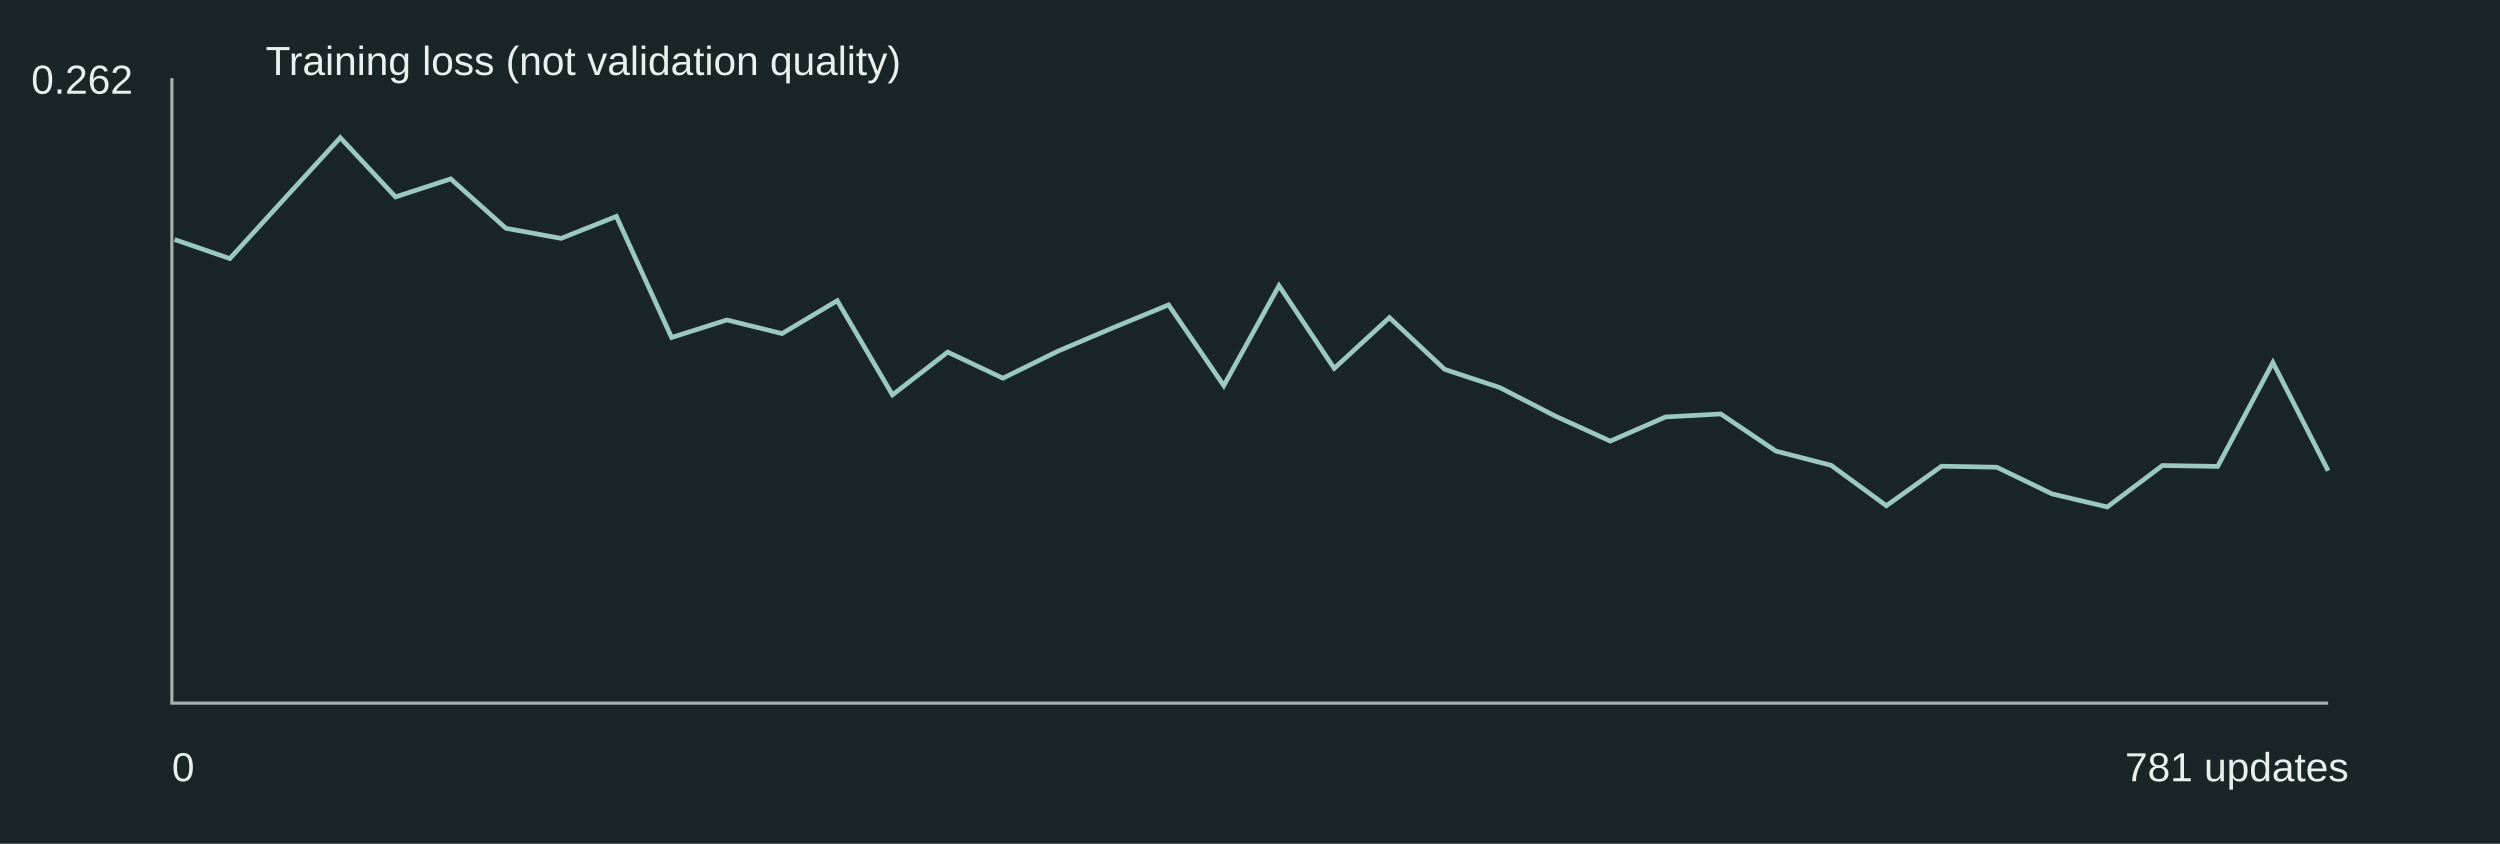
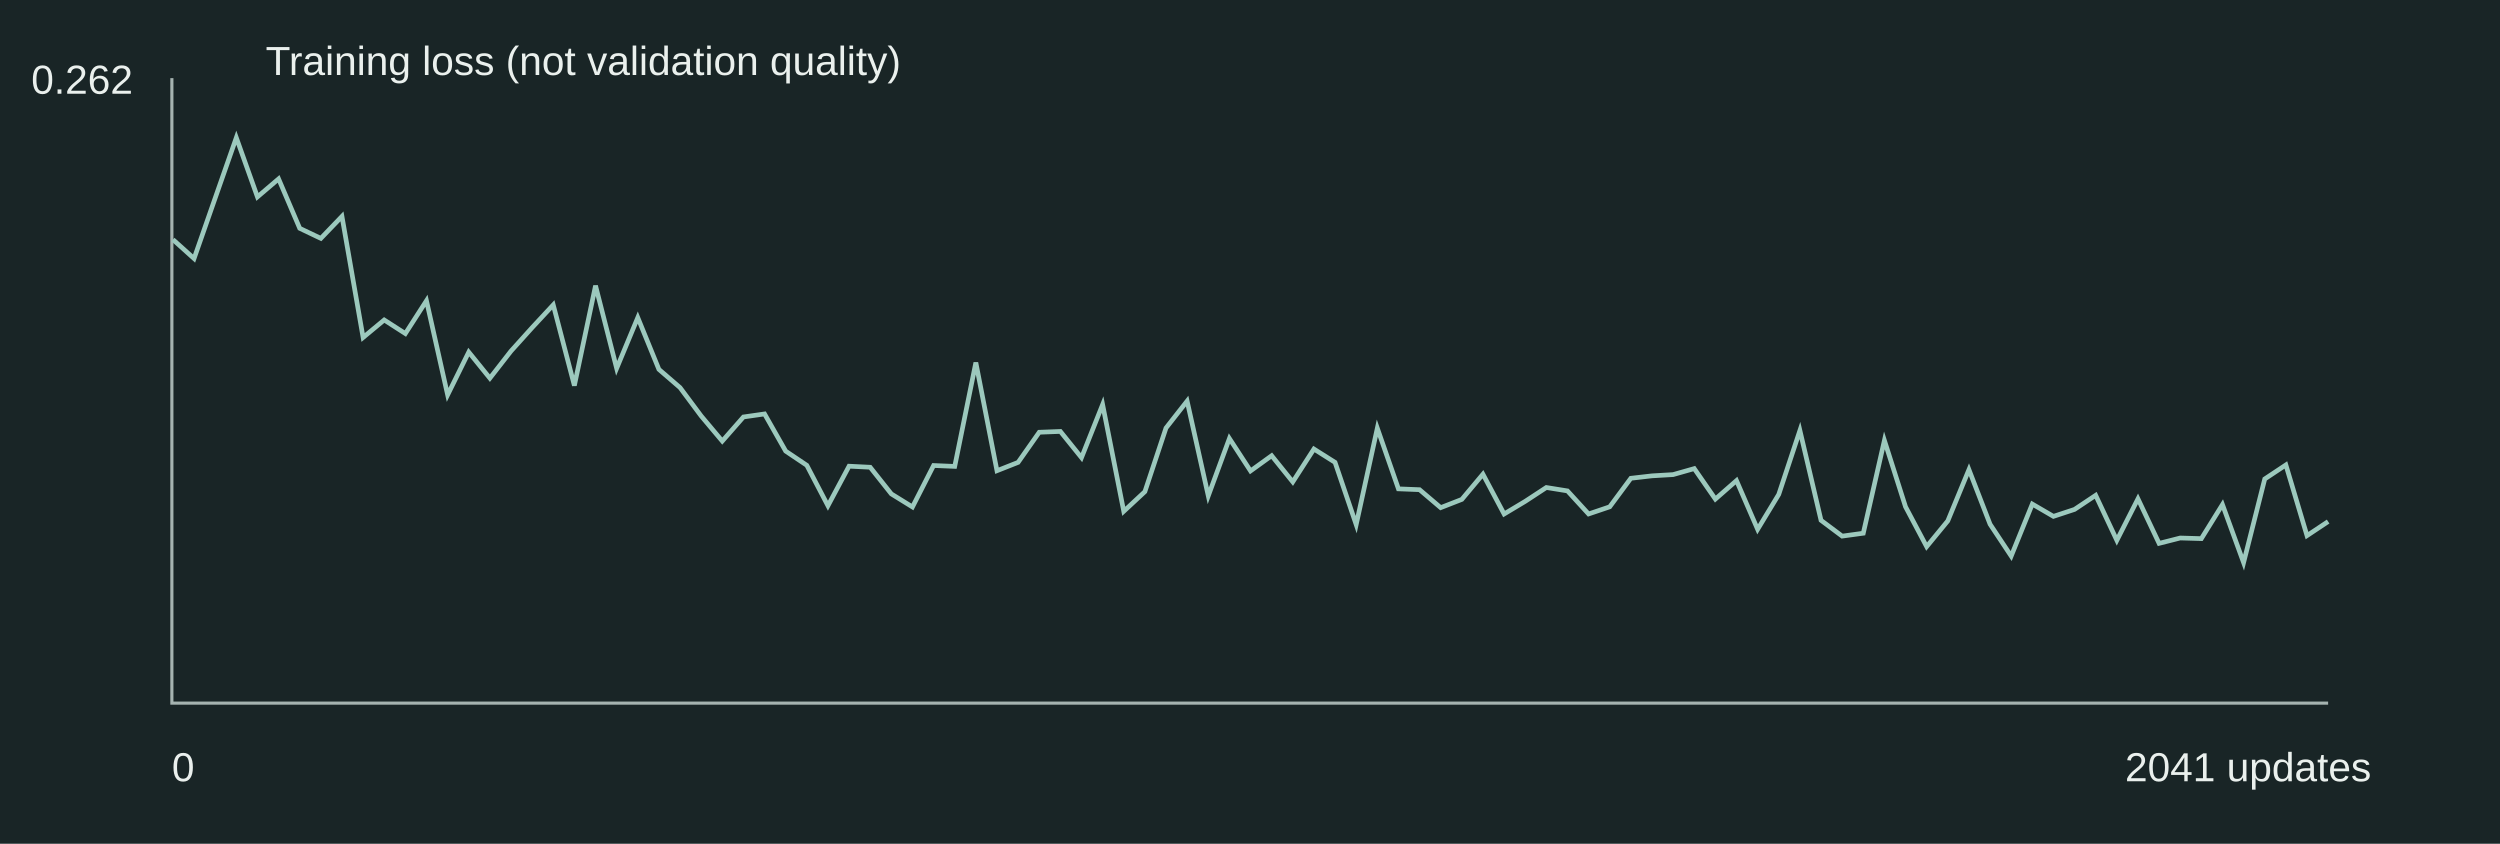
<svg xmlns="http://www.w3.org/2000/svg" width="800" height="270" viewBox="0 0 800 270">
  <rect width="800" height="270" fill="#192526" />
  <path d="M55 25 V225 H745" fill="none" stroke="#a5b3b0" />
-   <polyline points="55.88,76.66 73.55,82.74 91.22,63.37 108.89,44.05 126.56,63.01 144.23,57.24 161.90,73.06 179.57,76.28 197.24,69.24 214.91,108.00 232.58,102.39 250.25,106.74 267.92,96.22 285.59,126.37 303.26,112.67 320.93,121.02 338.60,112.34 356.27,104.84 373.94,97.56 391.61,123.39 409.28,91.41 426.95,117.88 444.62,101.63 462.29,118.20 479.96,124.03 497.62,133.11 515.29,141.15 532.96,133.43 550.63,132.46 568.30,144.36 585.97,148.90 603.64,161.84 621.31,149.18 638.98,149.52 656.65,158.05 674.32,162.23 691.99,148.96 709.66,149.25 727.33,116.01 745.00,150.63" fill="none" stroke="#9cc9bd" stroke-width="1.5" />
+   <polyline points="55.34,76.66 62.10,82.74 68.86,63.37 75.62,44.05 82.38,63.01 89.15,57.24 95.91,73.06 102.67,76.28 109.43,69.24 116.19,108.00 122.95,102.39 129.71,106.74 136.47,96.22 143.24,126.37 150.00,112.67 156.76,121.02 163.52,112.34 170.28,104.84 177.04,97.56 183.80,123.39 190.57,91.41 197.33,117.88 204.09,101.63 210.85,118.20 217.61,124.03 224.37,133.11 231.13,141.15 237.90,133.43 244.66,132.46 251.42,144.36 258.18,148.90 264.94,161.84 271.70,149.18 278.46,149.52 285.23,158.05 291.99,162.23 298.75,148.96 305.51,149.25 312.27,116.01 319.03,150.63 325.79,147.96 332.56,138.32 339.32,138.06 346.08,146.44 352.84,129.45 359.60,163.62 366.36,157.33 373.12,136.96 379.88,128.34 386.65,158.68 393.41,140.31 400.17,150.70 406.93,145.82 413.69,154.21 420.45,143.69 427.21,147.95 433.98,167.88 440.74,137.01 447.50,156.43 454.26,156.70 461.02,162.45 467.78,159.81 474.54,151.74 481.31,164.48 488.07,160.43 494.83,156.00 501.59,157.09 508.35,164.47 515.11,162.18 521.87,153.05 528.64,152.27 535.40,151.87 542.16,149.95 548.92,159.71 555.68,153.79 562.44,169.38 569.20,158.21 575.97,137.75 582.73,166.50 589.49,171.56 596.25,170.63 603.01,140.93 609.77,162.17 616.53,174.92 623.29,166.69 630.06,150.28 636.82,167.75 643.58,177.95 650.34,161.30 657.10,165.24 663.86,163.01 670.62,158.50 677.39,172.91 684.15,159.62 690.91,173.88 697.67,172.16 704.43,172.36 711.19,161.46 717.95,180.04 724.72,153.27 731.48,148.78 738.24,171.40 745.00,166.90" fill="none" stroke="#9cc9bd" stroke-width="1.5" />
  <g fill="#eaf0ed" font-family="Arial" font-size="13">
    <text x="55" y="250">0</text>
-     <text x="680" y="250">781 updates</text>
+     <text x="680" y="250">2041 updates</text>
    <text x="10" y="30">0.262</text>
    <text x="85" y="24">Training loss (not validation quality)</text>
  </g>
</svg>
